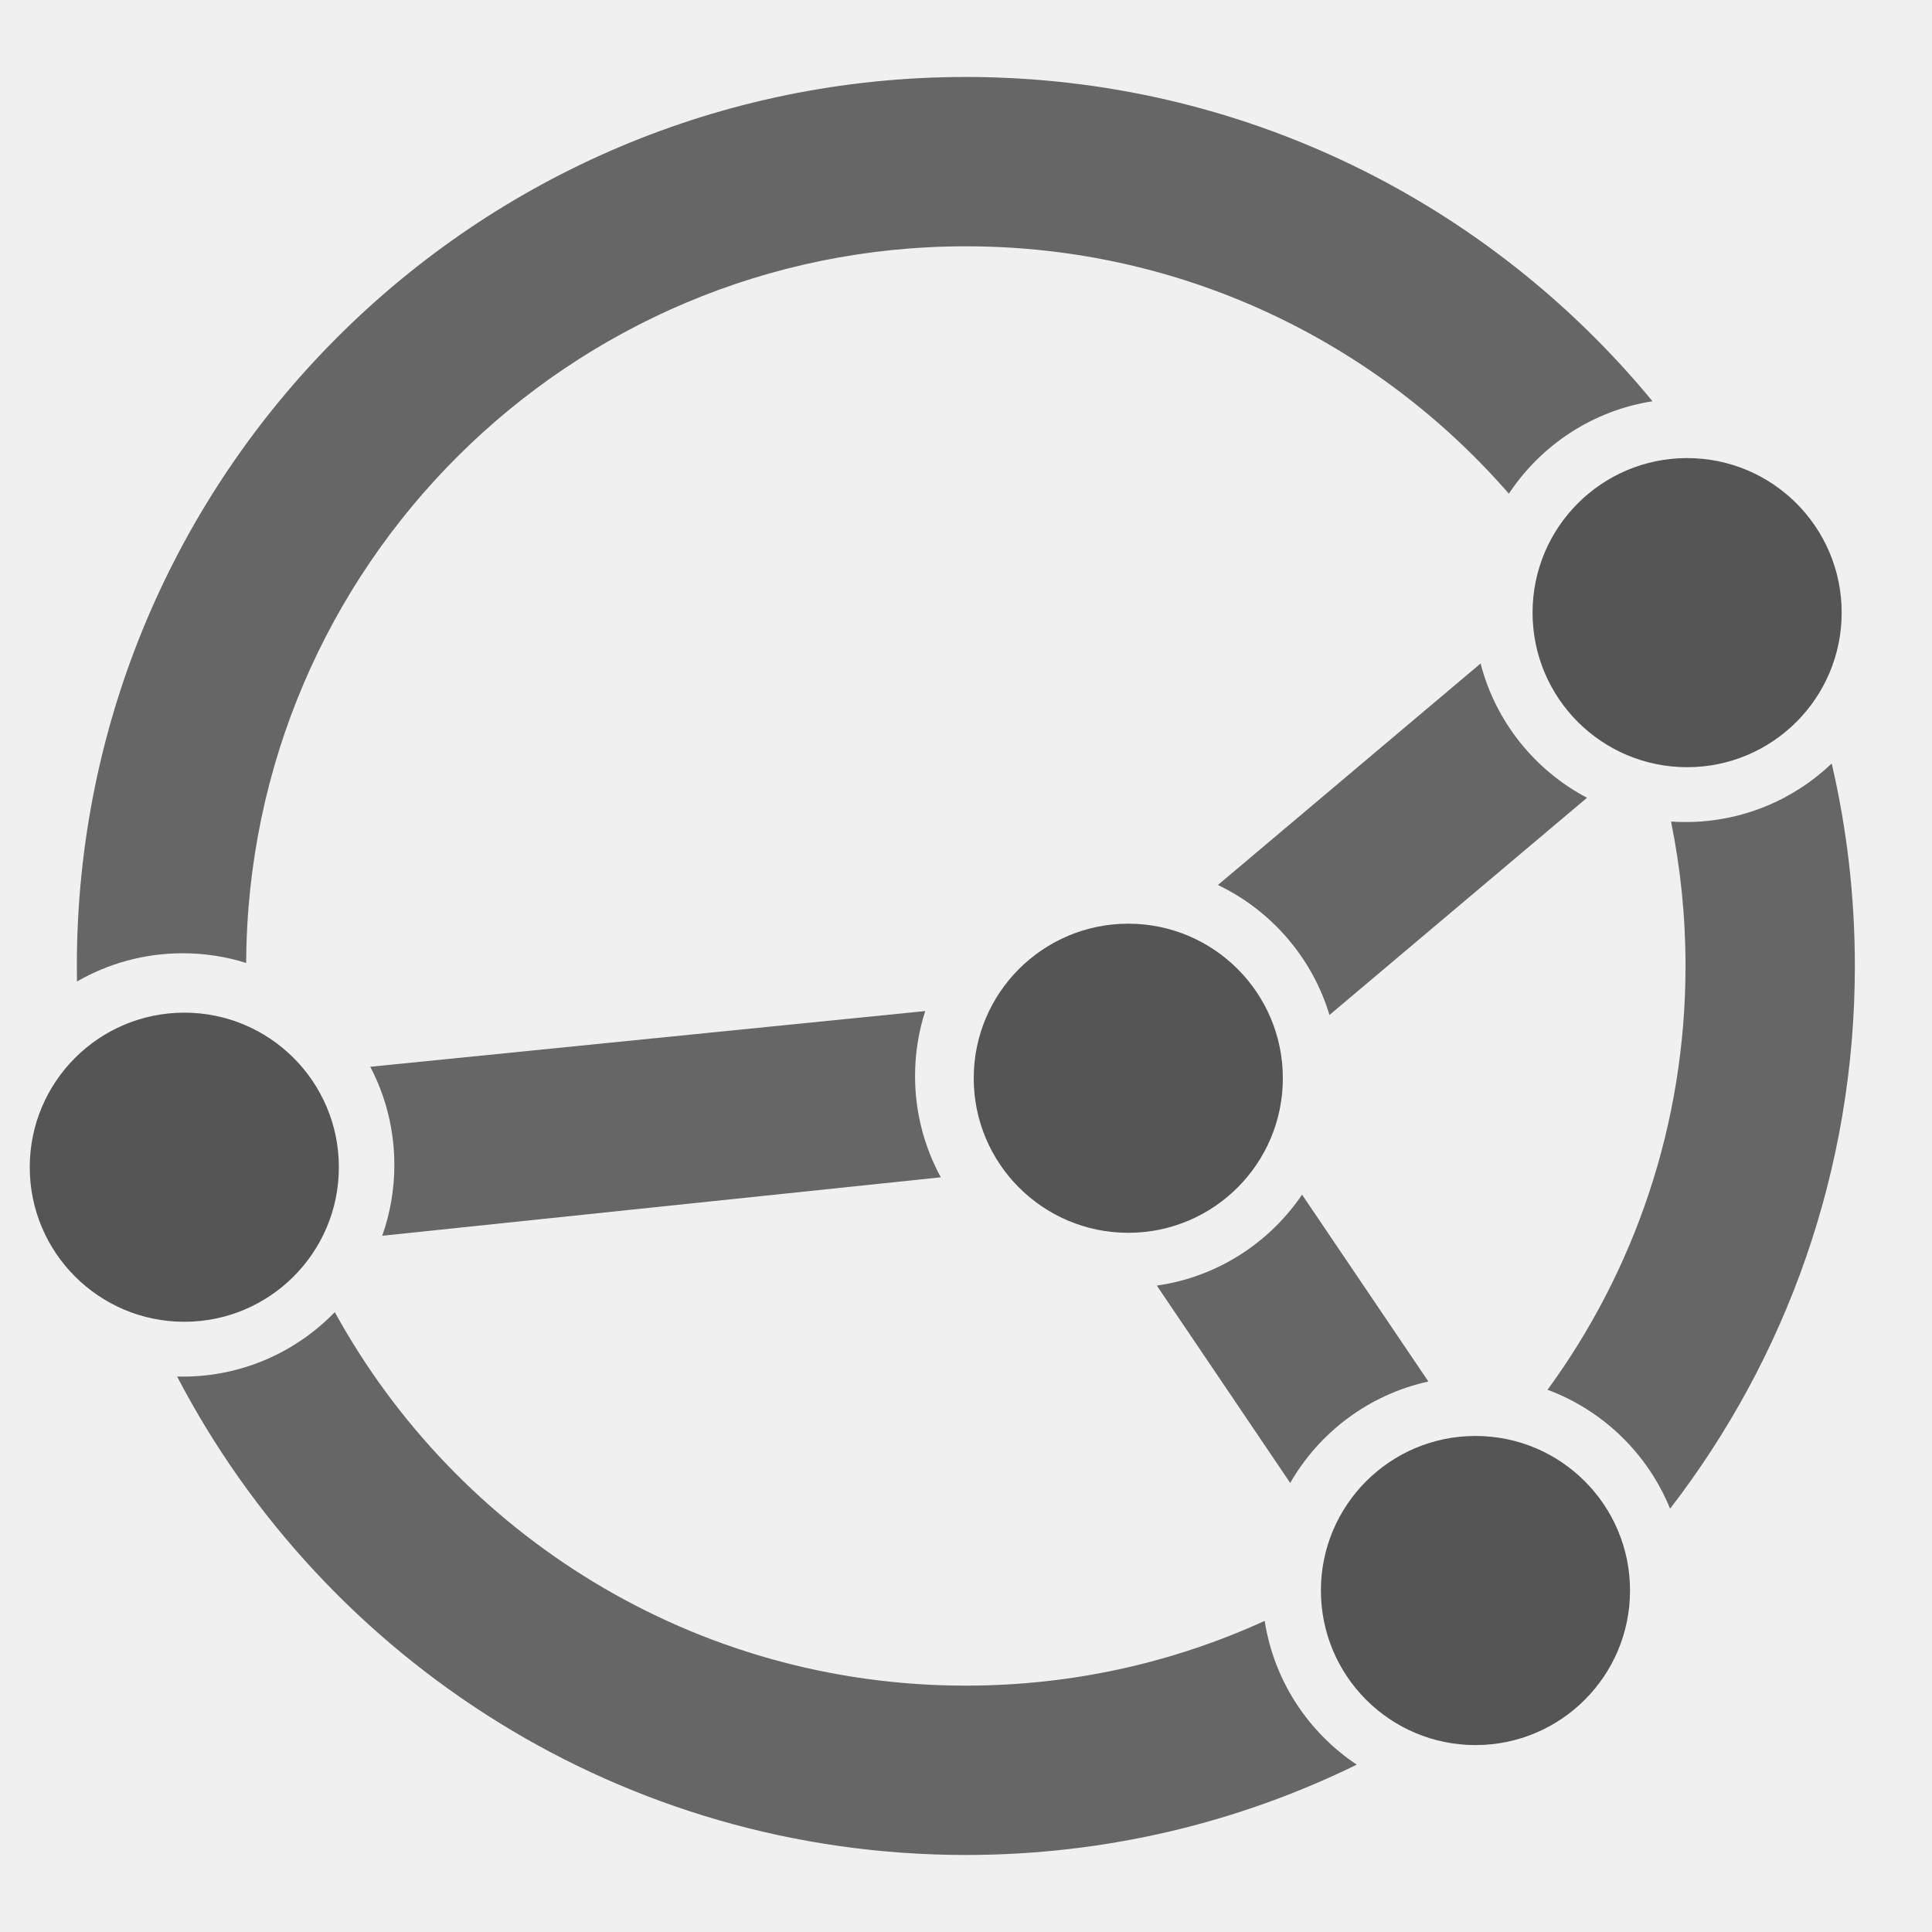
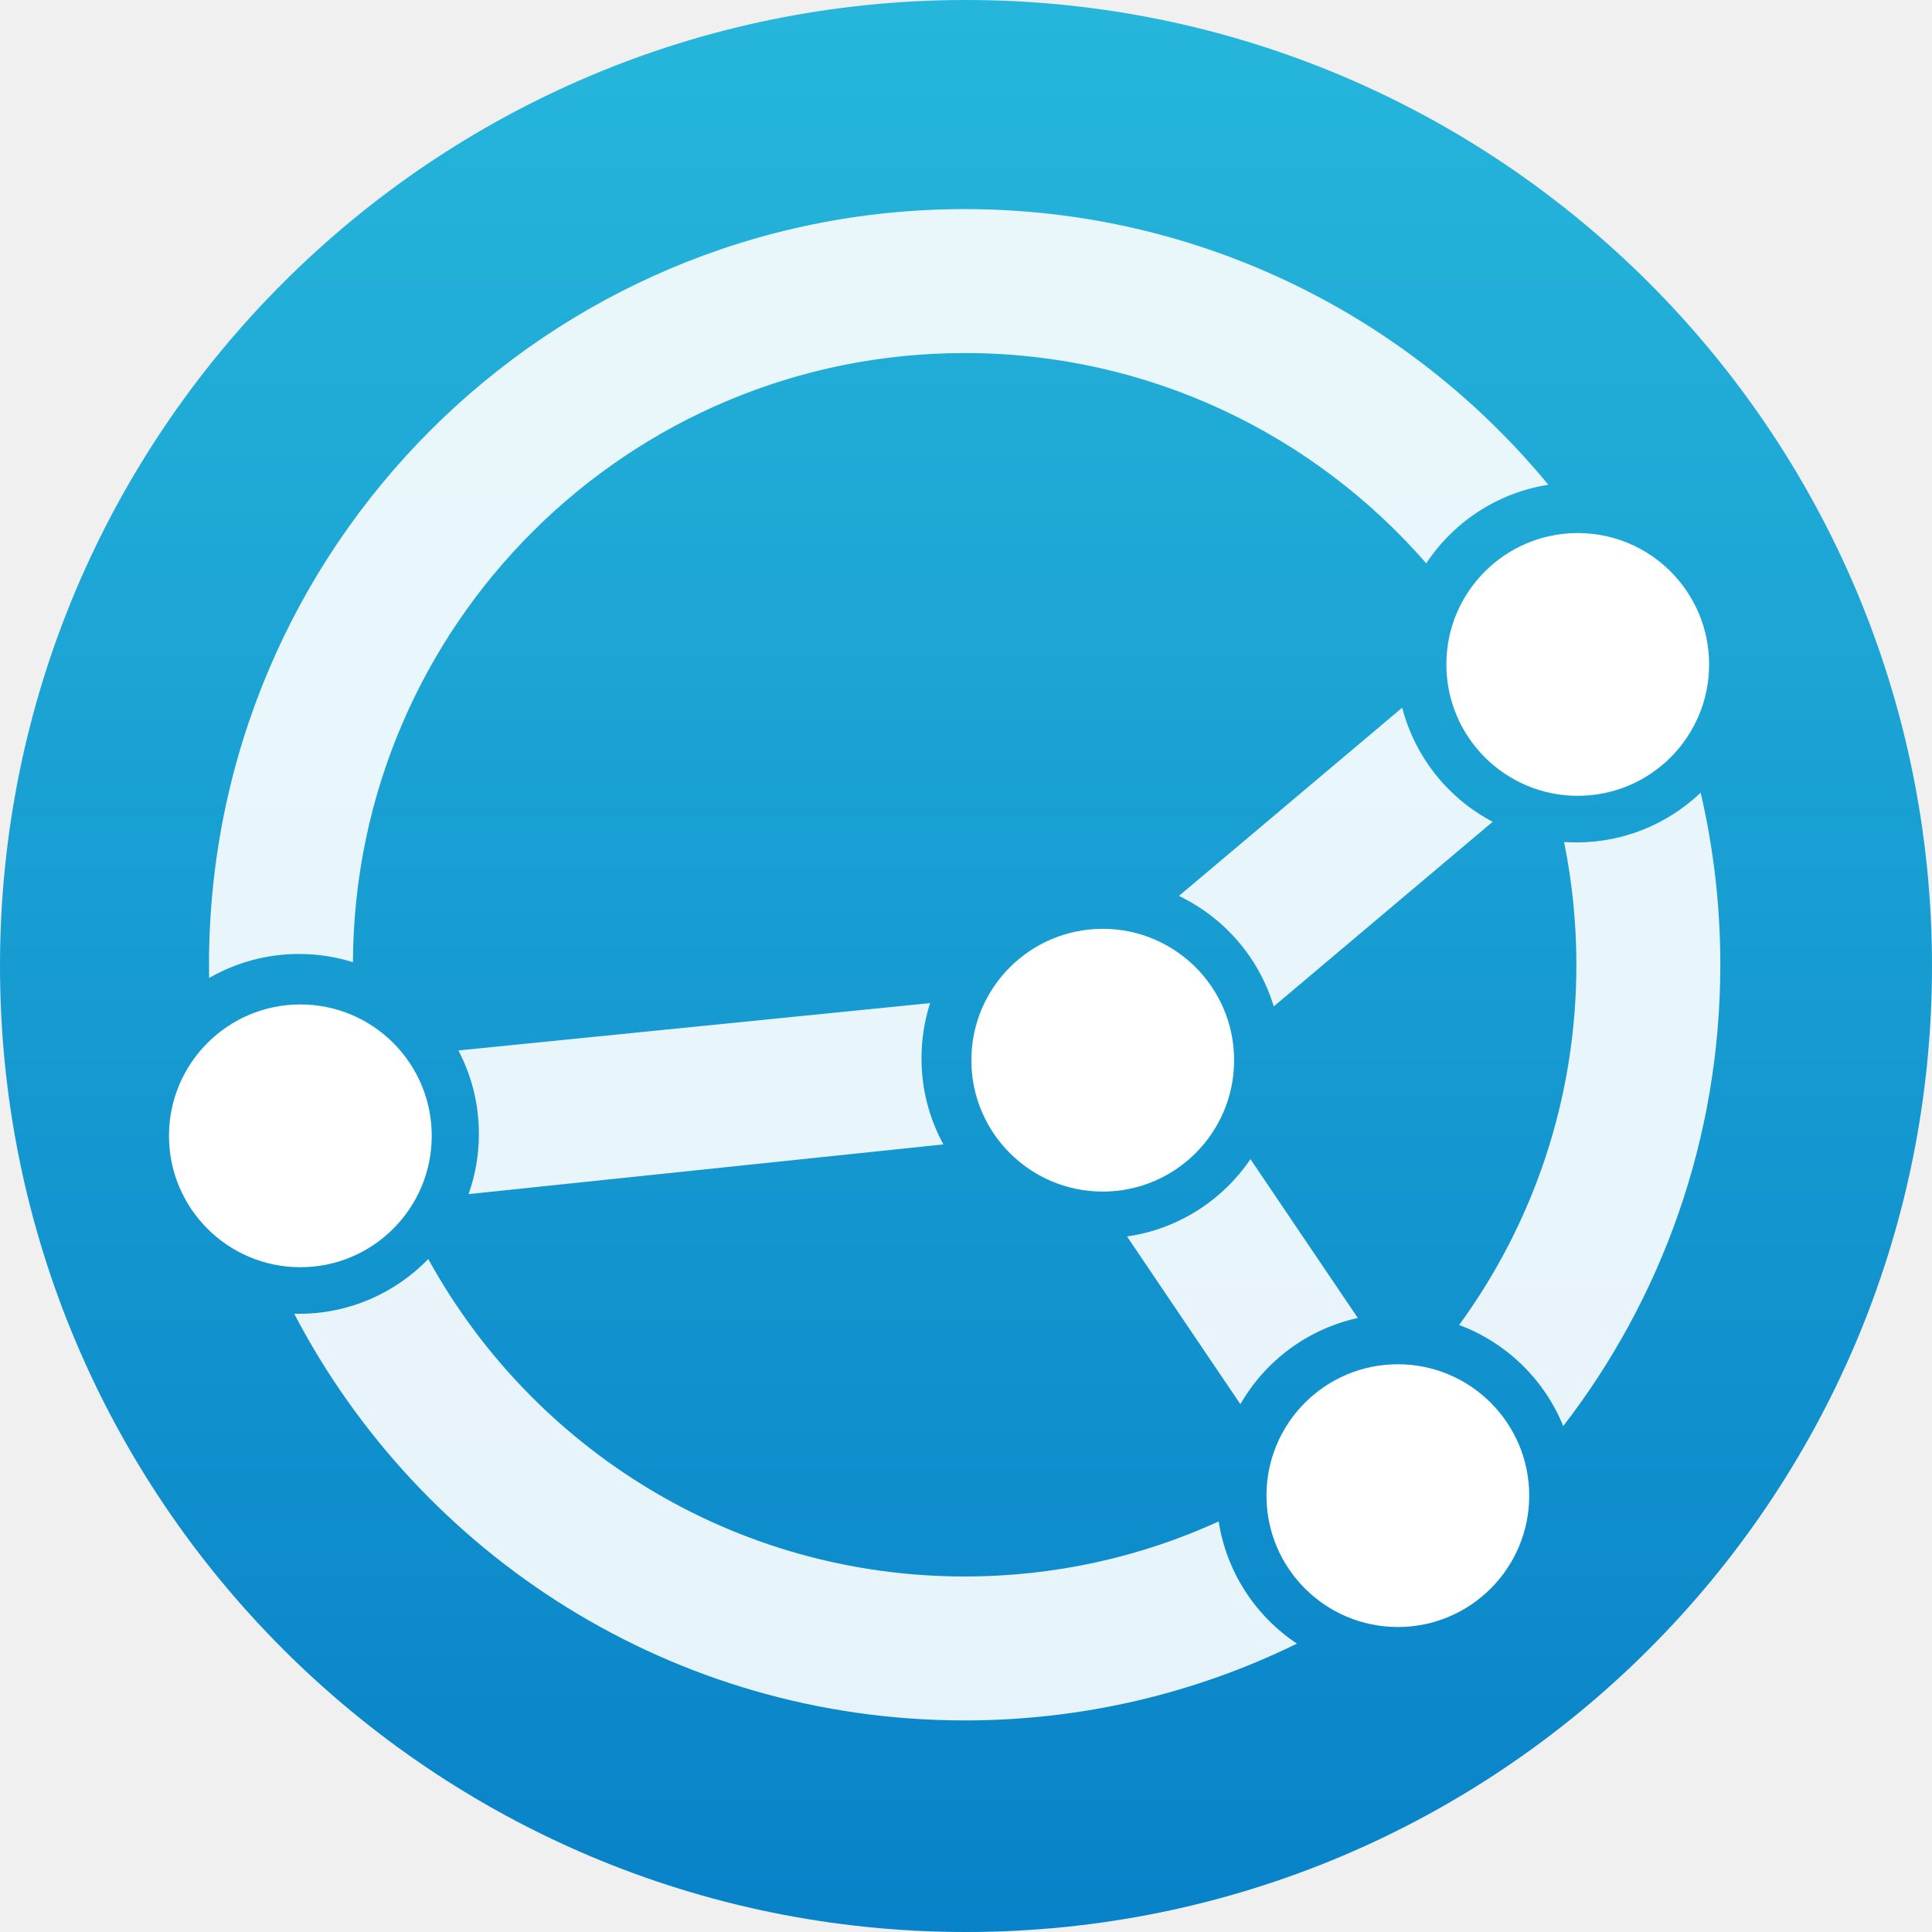
- <svg xmlns="http://www.w3.org/2000/svg" version="1.1" id="Layer_1" x="0px" y="0px" width="32" height="32" viewBox="0 0 20 20" enable-background="new 0 0 465 420" xml:space="preserve">
-   <g id="layer3" transform="translate(0,-12)">
-     <g id="g3-5" transform="matrix(0.04382354,0,0,0.04382354,0.1381909,12.79674)">
-       <g id="g11">
-         <path style="clip-rule:evenodd;opacity:0.8;fill:#444444;fill-rule:evenodd" d="m 15,210 c 0,1.23 0.01,2.45 0.03,3.67 C 22.38,209.43 30.91,207 40,207 c 5.23,0 10.26,0.8 15,2.29 C 55.38,115.73 131.35,40 225,40 276.2,40 322.11,62.63 353.27,98.44 360.86,86.97 373.05,78.82 387.2,76.6 348.68,29.83 290.33,0 225,0 109.02,0 15,94.02 15,210 Z m 376.58,-34.11 c 2.24,11.02 3.42,22.43 3.42,34.11 0,37.43 -12.09,72.03 -32.59,100.11 13.14,4.89 23.67,15.13 28.94,28.09 C 418.72,302.73 435,258.27 435,210 c 0,-16.46 -1.89,-32.47 -5.47,-47.83 -8.98,8.57 -21.14,13.83 -34.53,13.83 -1.15,0 -2.29,-0.04 -3.42,-0.11 z M 38.68,306.98 C 73.72,374.15 144,420 225,420 c 33.13,0 64.47,-7.67 92.34,-21.34 C 305.9,391.05 297.78,378.86 295.59,364.7 274.09,374.53 250.18,380 225,380 160.75,380 104.83,344.36 75.93,291.77 66.84,301.16 54.1,307 40,307 c -0.44,0 -0.88,0 -1.32,-0.02 z" id="path13-5" />
-         <path style="clip-rule:evenodd;opacity:0.8;fill:#444444;fill-rule:evenodd" d="M 215.4,220.65 84.31,233.81 c 3.63,6.93 5.69,14.82 5.69,23.19 0,5.87 -1.01,11.49 -2.86,16.73 L 219.09,259.92 C 215.21,252.82 213,244.67 213,236 c 0,-5.35 0.84,-10.51 2.4,-15.35 z" id="path15" />
-         <path style="clip-rule:evenodd;opacity:0.8;fill:#444444;fill-rule:evenodd" d="m 346.59,138.55 -62.05,52.32 c 12.59,6.02 22.27,17.15 26.35,30.71 l 60.84,-51.31 c -12.31,-6.48 -21.58,-17.95 -25.14,-31.72 z" id="path17-9" />
-         <path style="clip-rule:evenodd;opacity:0.8;fill:#444444;fill-rule:evenodd" d="m 334.26,308.16 -29.84,-44.14 c -7.74,11.41 -20.06,19.45 -34.31,21.48 l 31.51,46.62 c 6.91,-12.03 18.68,-20.9 32.64,-23.96 z" id="path19-5" />
-       </g>
+ <svg xmlns="http://www.w3.org/2000/svg" version="1.1" x="0px" y="0px" width="20" height="20" viewBox="0 0 20 20">
+   <linearGradient id="fill" gradientUnits="userSpaceOnUse" x1="10" y1="20" x2="10" y2="0">
+     <stop offset="0" style="stop-color:#0882C8" />
+     <stop offset="1" style="stop-color:#26B6DB" />
+   </linearGradient>1
+     <circle fill="url(#fill)" cx="10" cy="10" r="10" />
+   <g transform="scale(0.85) translate(1.75,-10.25)" style="fill:#ffffff">
+     <g transform="matrix(0.04382354,0,0,0.04382354,0.1381909,12.79674)" style="opacity:0.9">
+       <path d="m 15,210 c 0,1.23 0.01,2.45 0.03,3.67 C 22.38,209.43 30.91,207 40,207 c 5.23,0 10.26,0.8 15,2.29 C 55.38,115.73 131.35,40 225,40 276.2,40 322.11,62.63 353.27,98.44 360.86,86.97 373.05,78.82 387.2,76.6 348.68,29.83 290.33,0 225,0 109.02,0 15,94.02 15,210 Z m 376.58,-34.11 c 2.24,11.02 3.42,22.43 3.42,34.11 0,37.43 -12.09,72.03 -32.59,100.11 13.14,4.89 23.67,15.13 28.94,28.09 C 418.72,302.73 435,258.27 435,210 c 0,-16.46 -1.89,-32.47 -5.47,-47.83 -8.98,8.57 -21.14,13.83 -34.53,13.83 -1.15,0 -2.29,-0.04 -3.42,-0.11 z M 38.68,306.98 C 73.72,374.15 144,420 225,420 c 33.13,0 64.47,-7.67 92.34,-21.34 C 305.9,391.05 297.78,378.86 295.59,364.7 274.09,374.53 250.18,380 225,380 160.75,380 104.83,344.36 75.93,291.77 66.84,301.16 54.1,307 40,307 c -0.44,0 -0.88,0 -1.32,-0.02 z" />
+       <path d="M 215.4,220.65 84.31,233.81 c 3.63,6.93 5.69,14.82 5.69,23.19 0,5.87 -1.01,11.49 -2.86,16.73 L 219.09,259.92 C 215.21,252.82 213,244.67 213,236 c 0,-5.35 0.84,-10.51 2.4,-15.35 z" />
+       <path d="m 346.59,138.55 -62.05,52.32 c 12.59,6.02 22.27,17.15 26.35,30.71 l 60.84,-51.31 c -12.31,-6.48 -21.58,-17.95 -25.14,-31.72 z" />
+       <path d="m 334.26,308.16 -29.84,-44.14 c -7.74,11.41 -20.06,19.45 -34.31,21.48 l 31.51,46.62 c 6.91,-12.03 18.68,-20.9 32.64,-23.96 z" />
    </g>
-   </g>
-   <g id="layer1" style="display:inline;" transform="translate(0,-12)">
-     <circle style="clip-rule:evenodd;fill:#444444;fill-rule:evenodd;opacity:0.9" cx="11.68" cy="23.162" r="1.6" id="circle21" />
-     <circle style="clip-rule:evenodd;opacity:0.9;fill:#444444;fill-rule:evenodd" cx="1.908" cy="24.083" r="1.6" id="circle23" />
-     <circle style="clip-rule:evenodd;fill:#444444;fill-rule:evenodd;opacity:0.9" cx="15.274" cy="28.465" r="1.6" id="circle25" />
-     <circle style="clip-rule:evenodd;opacity:0.9;fill:#444444;fill-rule:evenodd" cx="17.465" cy="18.342" r="1.6" id="circle27" />
+     <circle cx="11.68" cy="23.162" r="1.6" />
+     <circle cx="1.908" cy="24.083" r="1.6" />
+     <circle cx="15.274" cy="28.465" r="1.6" />
+     <circle cx="17.465" cy="18.342" r="1.6" />
  </g>
</svg>
